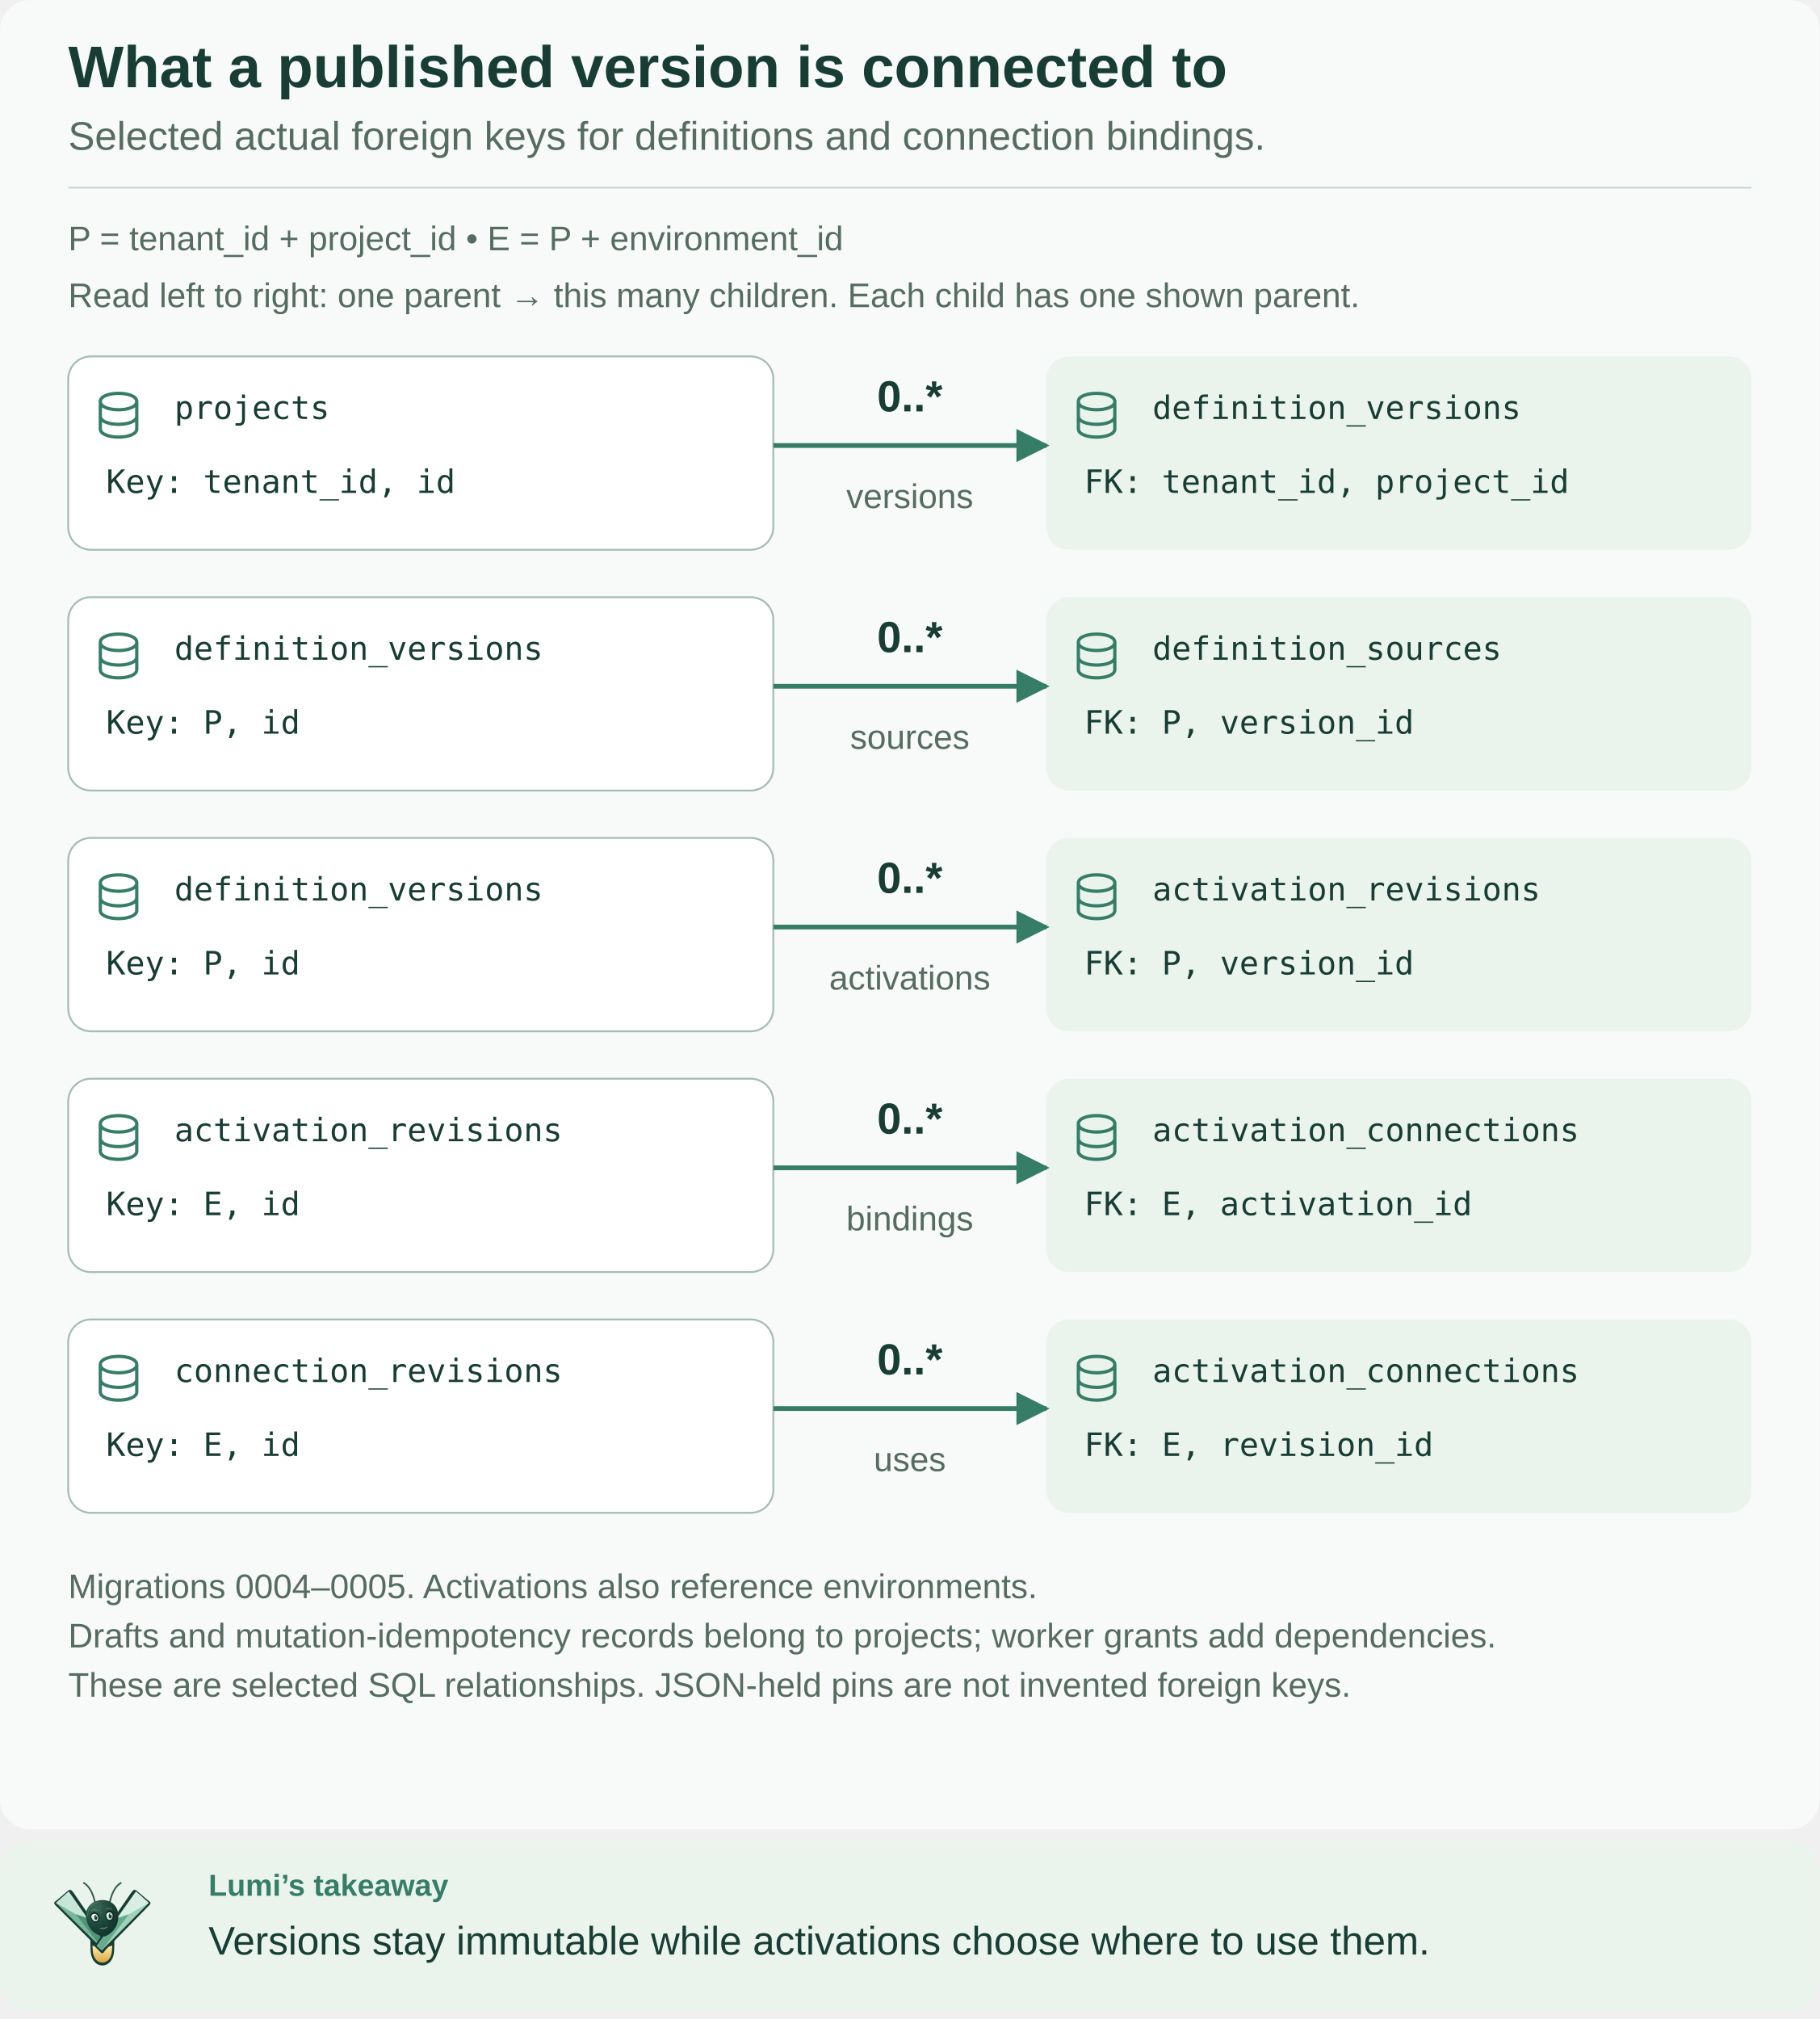
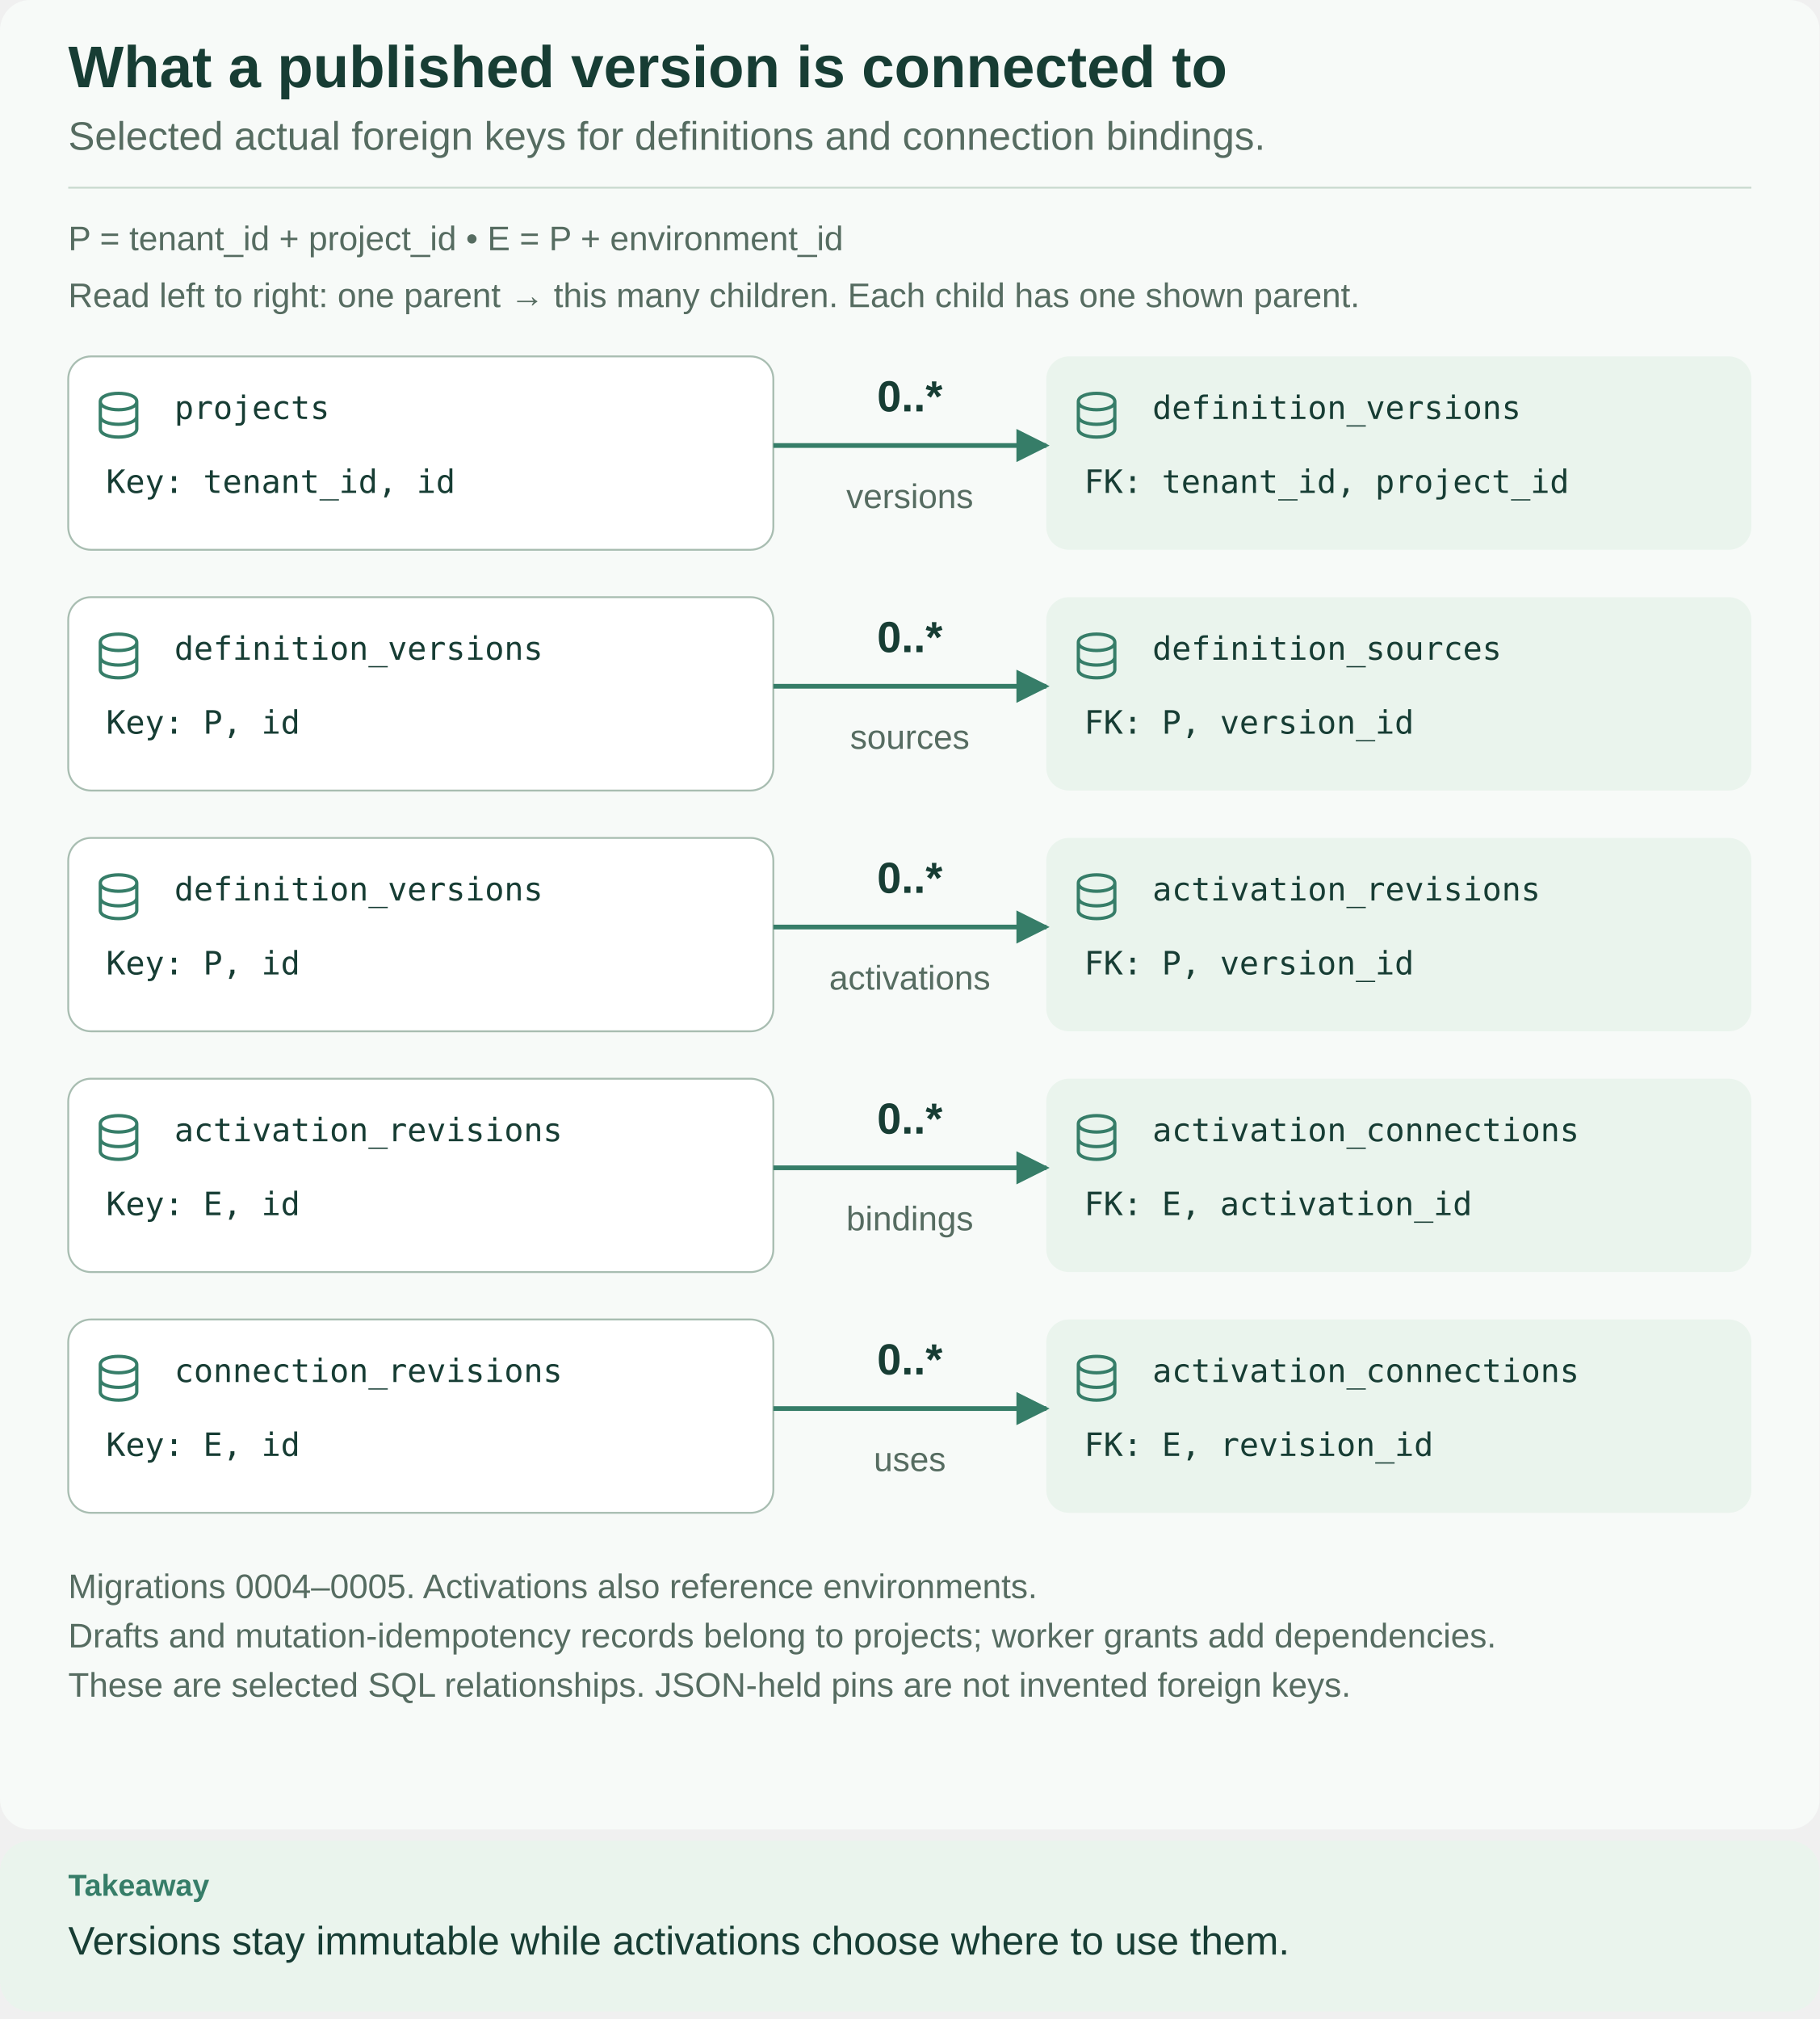
<svg xmlns="http://www.w3.org/2000/svg" width="960" height="1065" viewBox="0 0 960 1065" role="img" aria-labelledby="title desc">
  <defs>
    <marker id="arrow" viewBox="0 0 10 10" refX="9" refY="5" markerWidth="7" markerHeight="7" orient="auto-start-reverse">
      <path d="M0 0L10 5L0 10Z" fill="#367D68" />
    </marker>
  </defs>
  <style>text{font-family:Arial,Helvetica,sans-serif;fill:#173D34}.title{font-size:31px;font-weight:700}.head{font-size:23px;font-weight:700}.body{font-size:21px}.small{font-size:18px}.code{font-family:Menlo,Consolas,monospace;font-size:17px}.muted{fill:#566c61}.edge{fill:none;stroke:#367D68;stroke-width:2.5;marker-end:url(#arrow)}.white{fill:white}</style>
  <rect width="960" height="965" rx="16" fill="#f7faf8" />
  <path d="M36 99H924" stroke="#c9dacf" />
  <text x="36" y="46" class="title">What a published version is connected to</text>
  <text x="36" y="79" class="body muted">Selected actual foreign keys for definitions and connection bindings.</text>
  <text x="36" y="132" class="small muted">P = tenant_id + project_id  •  E = P + environment_id</text>
  <text x="36" y="162" class="small muted">Read left to right: one parent → this many children. Each child has one shown parent.</text>
  <rect x="36" y="188" width="372" height="102" rx="12" fill="white" stroke="#a8bdb1" />
  <rect x="552" y="188" width="372" height="102" rx="12" fill="#eaf4ed" />
  <g transform="translate(51,207) scale(0.9615385)" fill="none" stroke="#367D68" stroke-width="1.8" stroke-linecap="round" stroke-linejoin="round">
    <path d="M2 5C2 -1 22 -1 22 5C22 11 2 11 2 5 M2 5V20C2 26 22 26 22 20V5 M2 13C2 19 22 19 22 13" />
  </g>
  <text x="92" y="221" class="code">projects</text>
  <text x="56" y="260" class="code">Key: tenant_id, id</text>
  <g transform="translate(567,207) scale(0.9615385)" fill="none" stroke="#367D68" stroke-width="1.8" stroke-linecap="round" stroke-linejoin="round">
    <path d="M2 5C2 -1 22 -1 22 5C22 11 2 11 2 5 M2 5V20C2 26 22 26 22 20V5 M2 13C2 19 22 19 22 13" />
  </g>
  <text x="608" y="221" class="code">definition_versions</text>
  <text x="572" y="260" class="code">FK: tenant_id, project_id</text>
  <path class="edge" d="M408 235H552" />
  <text x="480" y="217" class="head" text-anchor="middle">0..*</text>
  <text x="480" y="268" class="small muted" text-anchor="middle">versions</text>
  <rect x="36" y="315" width="372" height="102" rx="12" fill="white" stroke="#a8bdb1" />
  <rect x="552" y="315" width="372" height="102" rx="12" fill="#eaf4ed" />
  <g transform="translate(51,334) scale(0.9615385)" fill="none" stroke="#367D68" stroke-width="1.8" stroke-linecap="round" stroke-linejoin="round">
    <path d="M2 5C2 -1 22 -1 22 5C22 11 2 11 2 5 M2 5V20C2 26 22 26 22 20V5 M2 13C2 19 22 19 22 13" />
  </g>
  <text x="92" y="348" class="code">definition_versions</text>
  <text x="56" y="387" class="code">Key: P, id</text>
  <g transform="translate(567,334) scale(0.9615385)" fill="none" stroke="#367D68" stroke-width="1.8" stroke-linecap="round" stroke-linejoin="round">
    <path d="M2 5C2 -1 22 -1 22 5C22 11 2 11 2 5 M2 5V20C2 26 22 26 22 20V5 M2 13C2 19 22 19 22 13" />
  </g>
  <text x="608" y="348" class="code">definition_sources</text>
  <text x="572" y="387" class="code">FK: P, version_id</text>
  <path class="edge" d="M408 362H552" />
  <text x="480" y="344" class="head" text-anchor="middle">0..*</text>
  <text x="480" y="395" class="small muted" text-anchor="middle">sources</text>
  <rect x="36" y="442" width="372" height="102" rx="12" fill="white" stroke="#a8bdb1" />
  <rect x="552" y="442" width="372" height="102" rx="12" fill="#eaf4ed" />
  <g transform="translate(51,461) scale(0.9615385)" fill="none" stroke="#367D68" stroke-width="1.8" stroke-linecap="round" stroke-linejoin="round">
    <path d="M2 5C2 -1 22 -1 22 5C22 11 2 11 2 5 M2 5V20C2 26 22 26 22 20V5 M2 13C2 19 22 19 22 13" />
  </g>
  <text x="92" y="475" class="code">definition_versions</text>
  <text x="56" y="514" class="code">Key: P, id</text>
  <g transform="translate(567,461) scale(0.9615385)" fill="none" stroke="#367D68" stroke-width="1.8" stroke-linecap="round" stroke-linejoin="round">
    <path d="M2 5C2 -1 22 -1 22 5C22 11 2 11 2 5 M2 5V20C2 26 22 26 22 20V5 M2 13C2 19 22 19 22 13" />
  </g>
  <text x="608" y="475" class="code">activation_revisions</text>
  <text x="572" y="514" class="code">FK: P, version_id</text>
  <path class="edge" d="M408 489H552" />
  <text x="480" y="471" class="head" text-anchor="middle">0..*</text>
  <text x="480" y="522" class="small muted" text-anchor="middle">activations</text>
  <rect x="36" y="569" width="372" height="102" rx="12" fill="white" stroke="#a8bdb1" />
  <rect x="552" y="569" width="372" height="102" rx="12" fill="#eaf4ed" />
  <g transform="translate(51,588) scale(0.9615385)" fill="none" stroke="#367D68" stroke-width="1.8" stroke-linecap="round" stroke-linejoin="round">
    <path d="M2 5C2 -1 22 -1 22 5C22 11 2 11 2 5 M2 5V20C2 26 22 26 22 20V5 M2 13C2 19 22 19 22 13" />
  </g>
  <text x="92" y="602" class="code">activation_revisions</text>
  <text x="56" y="641" class="code">Key: E, id</text>
  <g transform="translate(567,588) scale(0.9615385)" fill="none" stroke="#367D68" stroke-width="1.8" stroke-linecap="round" stroke-linejoin="round">
    <path d="M2 5C2 -1 22 -1 22 5C22 11 2 11 2 5 M2 5V20C2 26 22 26 22 20V5 M2 13C2 19 22 19 22 13" />
  </g>
  <text x="608" y="602" class="code">activation_connections</text>
  <text x="572" y="641" class="code">FK: E, activation_id</text>
  <path class="edge" d="M408 616H552" />
  <text x="480" y="598" class="head" text-anchor="middle">0..*</text>
  <text x="480" y="649" class="small muted" text-anchor="middle">bindings</text>
  <rect x="36" y="696" width="372" height="102" rx="12" fill="white" stroke="#a8bdb1" />
  <rect x="552" y="696" width="372" height="102" rx="12" fill="#eaf4ed" />
  <g transform="translate(51,715) scale(0.9615385)" fill="none" stroke="#367D68" stroke-width="1.8" stroke-linecap="round" stroke-linejoin="round">
    <path d="M2 5C2 -1 22 -1 22 5C22 11 2 11 2 5 M2 5V20C2 26 22 26 22 20V5 M2 13C2 19 22 19 22 13" />
  </g>
  <text x="92" y="729" class="code">connection_revisions</text>
  <text x="56" y="768" class="code">Key: E, id</text>
  <g transform="translate(567,715) scale(0.9615385)" fill="none" stroke="#367D68" stroke-width="1.8" stroke-linecap="round" stroke-linejoin="round">
    <path d="M2 5C2 -1 22 -1 22 5C22 11 2 11 2 5 M2 5V20C2 26 22 26 22 20V5 M2 13C2 19 22 19 22 13" />
  </g>
  <text x="608" y="729" class="code">activation_connections</text>
  <text x="572" y="768" class="code">FK: E, revision_id</text>
  <path class="edge" d="M408 743H552" />
  <text x="480" y="725" class="head" text-anchor="middle">0..*</text>
  <text x="480" y="776" class="small muted" text-anchor="middle">uses</text>
  <text x="36" y="843" class="small muted">Migrations 0004–0005. Activations also reference environments.</text>
  <text x="36" y="869" class="small muted">Drafts and mutation-idempotency records belong to projects; worker grants add dependencies.</text>
  <text x="36" y="895" class="small muted">These are selected SQL relationships. JSON-held pins are not invented foreign keys.</text>
-   <g id="lumi-takeaway">
+   <g id="takeaway">
    <rect x="0" y="971" width="960" height="90" rx="16" fill="#EAF4ED" />
-     <g transform="translate(22 982) scale(.25)">
-       <defs>
-         <radialGradient id="lumi-face" cx=".3" cy=".2" r=".9">
-           <stop stop-color="#3C6957" />
-           <stop offset=".55" stop-color="#1C463A" />
-           <stop offset="1" stop-color="#102E28" />
-         </radialGradient>
-         <linearGradient id="lumi-eye" x1="0" y1="0" x2="0" y2="1">
-           <stop stop-color="#FFFFFF" />
-           <stop offset="1" stop-color="#B8DCC8" />
-         </linearGradient>
-         <linearGradient id="lumi-lantern" x1="0" y1="0" x2="0" y2="1">
-           <stop stop-color="#FFEDAD" />
-           <stop offset="1" stop-color="#DDA743" />
-         </linearGradient>
-       </defs>
-       <g stroke-linecap="round" stroke-linejoin="round">
-         <path d="M113 89C109 67 100 51 89 45M143 89C147 67 156 51 167 45" fill="none" stroke="#315C4E" stroke-width="3.5" />
-         <path d="M102 134Q128 122 154 134L153 184C153 206 142 219 128 219C114 219 103 206 103 184Z" fill="#173D34" />
-         <path d="M107 177Q128 185 149 177L148 191C146 205 138 213 128 213C118 213 110 205 108 191Z" fill="url(#lumi-lantern)" />
-         <path d="M30 83L56 61Q61 57 66 64L142 174L130 193L28 91Q24 86 30 83Z" fill="#173D34" />
-         <path d="M57 63L135 175L129 185L30 87Z" fill="#78B89C" />
-         <path d="M57 63L96 119L72 111L30 87Z" fill="#C7E6D7" />
-         <path d="M72 111L96 119L135 175L129 185Z" fill="#4F9479" />
-         <path d="M226 83L200 61Q195 57 190 64L111 178L127 194L228 91Q232 86 226 83Z" fill="#173D34" />
-         <path d="M199 63L116 178L127 187L226 87Z" fill="#A1D1B9" />
-         <path d="M199 63L160 119L184 111L226 87Z" fill="#D8EEE3" />
-         <path d="M184 111L160 119L116 178L127 187Z" fill="#68AA8D" />
-         <g transform="rotate(-5 128 120)">
-           <path d="M94 115C93 95 108 81 128 81C148 81 163 95 162 115       C162 135 150 152 130 158C109 155 95 138 94 115Z" fill="url(#lumi-face)" />
-           <path d="M98 111C98 96 110 86 124 85" fill="none" stroke="#83AF94" stroke-width="1.2" opacity=".5" />
-           <path d="M128 87C124 99 124 106 126 112" fill="none" stroke="#58856B" stroke-width="1" opacity=".4" />
-           <path d="M103 114C104 106 111 103 117 107C124 111 124 120 119 126       C111 131 104 124 103 114Z" fill="#0C2923" />
-           <path d="M105 114C106 109 111 107 116 110C120 113 121 120 117 124       C111 127 106 122 105 114Z" fill="url(#lumi-eye)" />
-           <ellipse cx="114.5" cy="116.5" rx="3.3" ry="5.4" fill="#173D34" />
-           <circle cx="115.5" cy="113.5" r="1.4" fill="#FFFFFF" />
-           <path d="M135 112C138 105 145 103 151 108C156 114 153 124 147 127       C139 129 133 120 135 112Z" fill="#0C2923" />
-           <path d="M137 113C139 108 144 107 148 110C152 114 150 121 146 124       C140 126 136 120 137 113Z" fill="url(#lumi-eye)" />
-           <ellipse cx="145" cy="116" rx="3.3" ry="5.4" fill="#173D34" />
-           <circle cx="146" cy="113" r="1.4" fill="#FFFFFF" />
-           <path d="M106 101Q112 98 118 102M137 101Q143 98 149 102" fill="none" stroke="#6C997E" stroke-width="1.8" opacity=".65" />
-           <path d="M122 140Q129 143 136 139" fill="none" stroke="#84B295" stroke-width="1.5" />
-         </g>
-       </g>
-     </g>
-     <text x="110" y="1000" style="font-family:Arial,Helvetica,sans-serif;font-size:16px;font-weight:700;fill:#367D68">Lumi’s takeaway</text>
-     <text x="110" y="1031" style="font-family:Arial,Helvetica,sans-serif;font-size:21px;fill:#173D34">Versions stay immutable while activations choose where to use them.</text>
+     <text x="36" y="1000" style="font-family:Arial,Helvetica,sans-serif;font-size:16px;font-weight:700;fill:#367D68">Takeaway</text>
+     <text x="36" y="1031" style="font-family:Arial,Helvetica,sans-serif;font-size:21px;fill:#173D34">Versions stay immutable while activations choose where to use them.</text>
  </g>
</svg>
